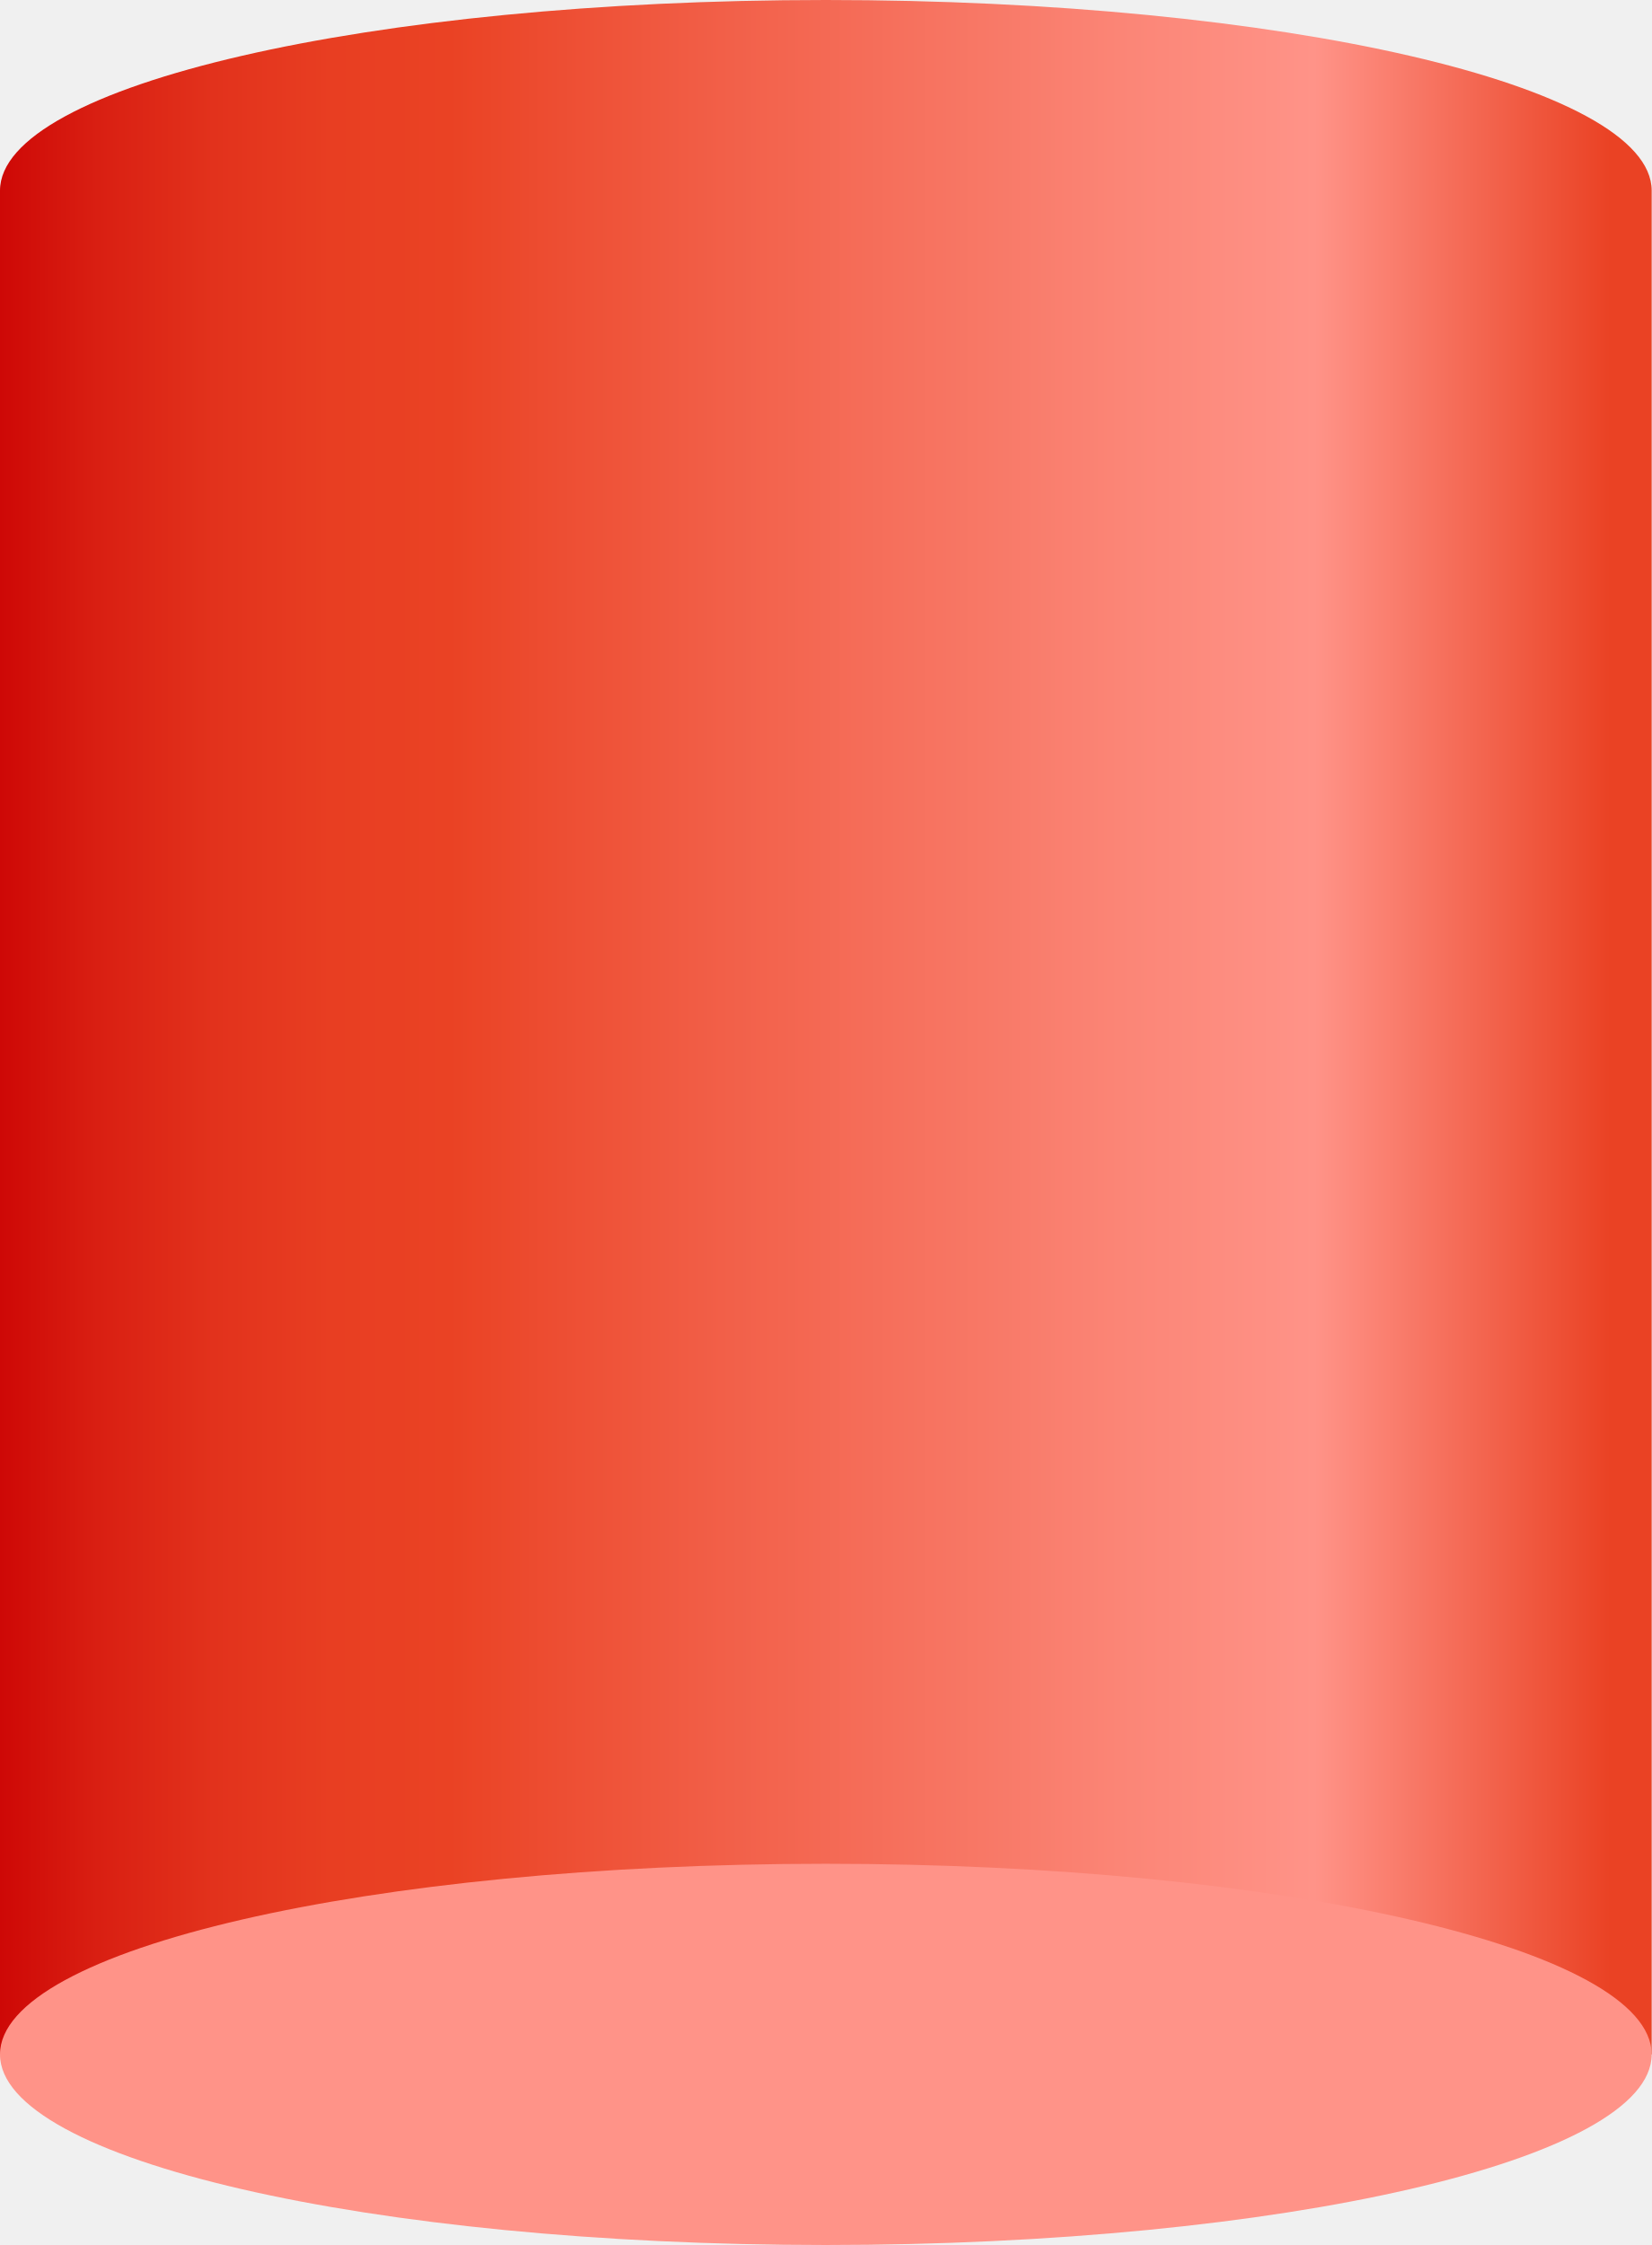
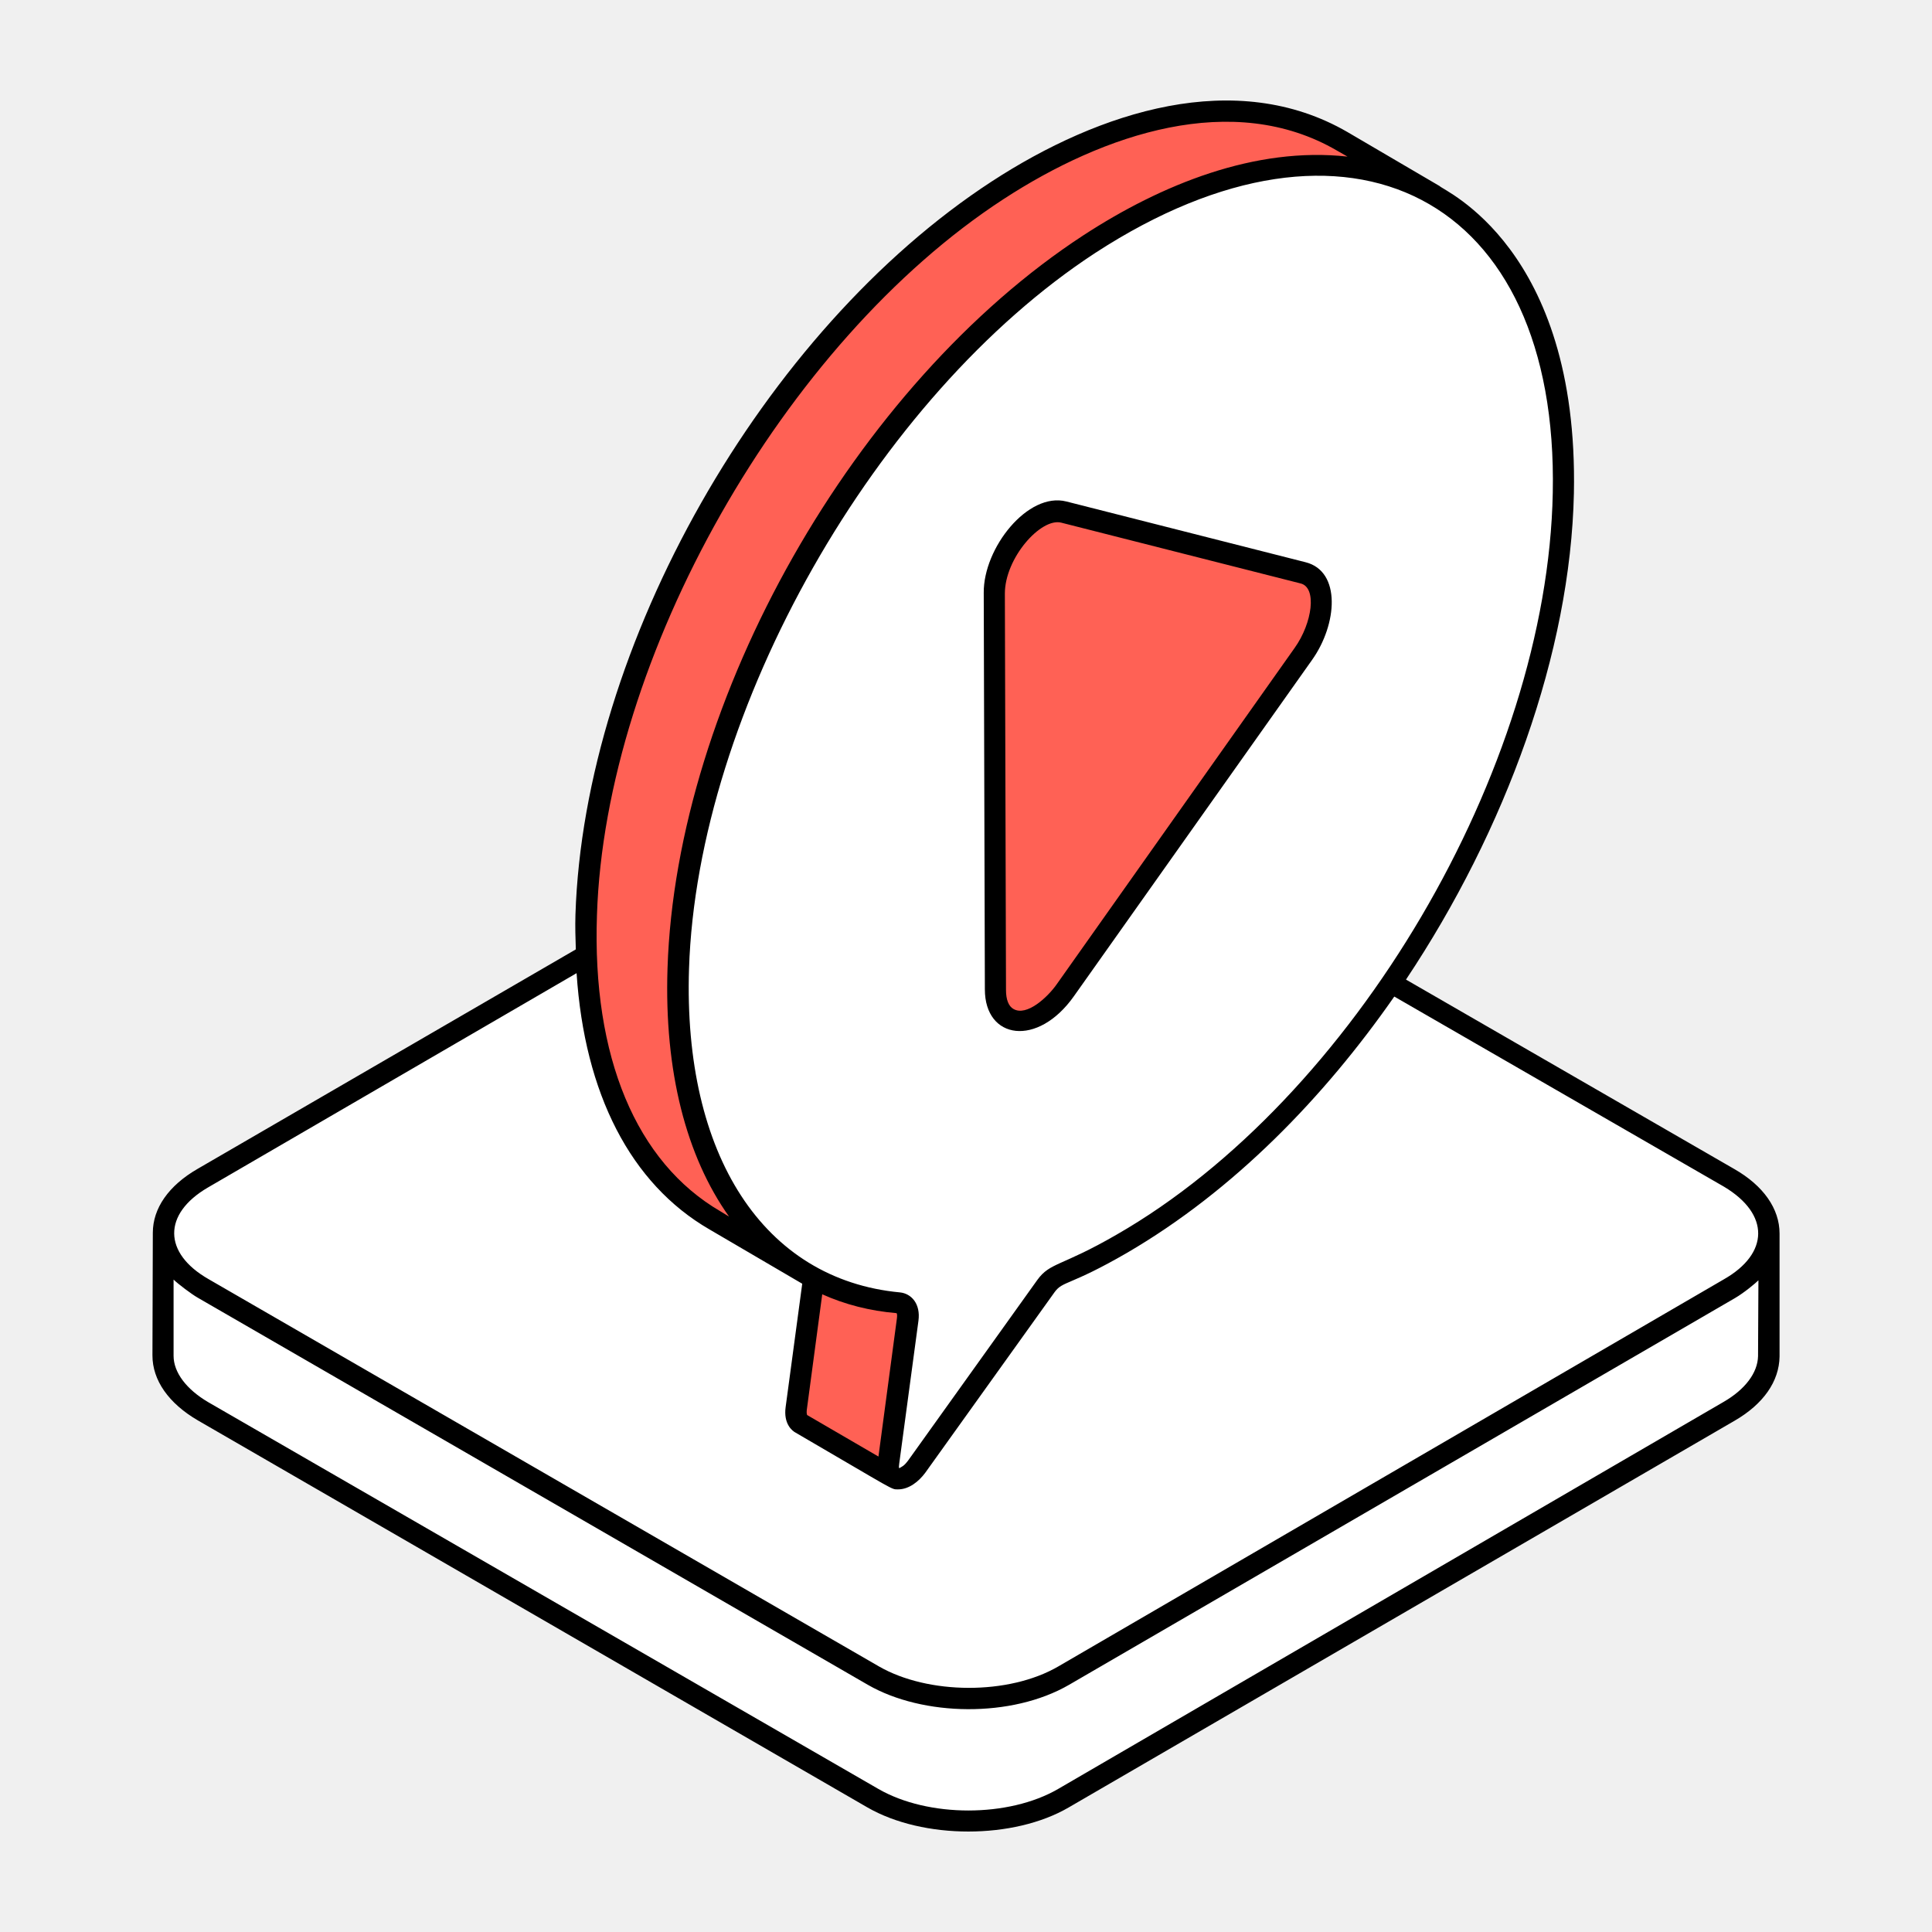
- <svg xmlns="http://www.w3.org/2000/svg" width="599.27" height="814.388" viewBox="0 0 599.27 814.388">
-   <defs>
-     <style>
-       .cls-1 {
-         fill: url(#linear-gradient);
-       }
- 
-       .cls-2 {
-         fill: url(#linear-gradient-2);
-       }
-     </style>
-     <linearGradient id="linear-gradient" x1="2719.615" y1="-1734.906" x2="3318.885" y2="-1734.906" gradientTransform="translate(3318.885 -1362.284) rotate(180)" gradientUnits="userSpaceOnUse">
-       <stop offset="0.025" stop-color="#ea4224" />
-       <stop offset="0.204" stop-color="#ff9388" />
-       <stop offset="0.322" stop-color="#fb8576" />
-       <stop offset="0.558" stop-color="#f26049" />
-       <stop offset="0.728" stop-color="#ea4224" />
-       <stop offset="0.8" stop-color="#e83e22" />
-       <stop offset="0.871" stop-color="#e2321c" />
-       <stop offset="0.941" stop-color="#d91f12" />
-       <stop offset="1" stop-color="#ce0806" />
-     </linearGradient>
-     <linearGradient id="linear-gradient-2" x1="3019.25" y1="-2038.38" x2="3019.25" y2="-2176.672" gradientTransform="translate(3318.885 -1362.284) rotate(180)" gradientUnits="userSpaceOnUse">
-       <stop offset="0.084" stop-color="#ff9388" />
-       <stop offset="0.886" stop-color="#ff9388" />
-       <stop offset="1" stop-color="#ff9388" />
-     </linearGradient>
-   </defs>
-   <g id="Layer_2" data-name="Layer 2">
-     <g id="Layer_1-2" data-name="Layer 1">
+ <svg xmlns="http://www.w3.org/2000/svg" version="1.1" id="Layer_1" x="0px" y="0px" viewBox="0 0 512 512" style="enable-background:new 0 0 512 512;" xml:space="preserve">
+   <style type="text/css">
+ 	.st0{fill:#FFFFFF;}
+ 	.st1{fill:#FCCE0E;}
+ 	.st2{fill:#FF6155;}
+ </style>
+   <g id="_x34_9_Video_Chat">
+     <g>
      <g>
-         <path class="cls-1" d="M599.27,745.243V69.147C599.27,30.953,465.117,0,299.635,0,134.154,0,0,30.953,0,69.147V745.243Z" />
-         <path class="cls-2" d="M0,745.243c0-38.191,134.154-69.147,299.635-69.147,165.482,0,299.635,30.957,299.635,69.147,0,38.187-134.153,69.144-299.635,69.144C134.154,814.388,0,783.431,0,745.243Z" />
+         <g>
+           <g>
+             <path class="st0" d="M468.7,326.9v32.5c-0.1,5.2-3.6,10.5-10.5,14.5L281.8,476.5c-13.9,8.1-36.5,8.1-50.5,0L53.8,374.1       c-7-4.1-10.6-9.4-10.6-14.7l0.1-32.5c0,5.3,3.5,10.7,10.6,14.7L231.4,444c14,8.1,36.5,8.1,50.5,0l176.5-102.5       C465.3,337.5,468.7,332.2,468.7,326.9L468.7,326.9z" />
+           </g>
+         </g>
+         <g>
+           <g>
+             <path class="st0" d="M458.2,312.2c14,8.1,14,21.2,0.1,29.3L281.9,444c-13.9,8.1-36.5,8.1-50.5,0L53.9,341.5       c-14-8.1-14.1-21.1-0.2-29.2l176.5-102.5c13.9-8.1,36.5-8.1,50.5,0L458.2,312.2z" />
+           </g>
+         </g>
+         <path class="st1" d="M257,325.8l-42.2,5.6c1.1,0.6,1.6,2.1,1.4,4l-5.1,37.9c-0.3,2.1,0.3,3.4,1.3,4l24.4,14.3     c22.3-15.6,17.3-47.5,21.6-61.8C258.6,327.9,258.1,326.4,257,325.8L257,325.8z" />
+         <path class="st1" d="M355.7,37.4c-28.4-16.5-63.7-5-91.3,13c-59.4,38.8-106.8,122.2-109.1,192c-1.3,40.1,12,68.2,34.1,81.1     l24.4,14.3c47.8-41,81.5-90.7,28.8-109c-66-23,19.2-57.9,78.6-96.7c2.6-1.7,5.7-6.9,7.8-4.8c36.5,36.7,31.8-57.6,51-75.5     L355.7,37.4z" />
+         <path class="st0" d="M414.3,130.6c-1.4,72.7-52.9,162-117,199c-14.9,8.6-17.3,7.3-20.1,11.2L243,388.7c-3.5,4.9-8.2,4.1-7.5-1.1     l5.1-37.9c0.3-2.5-0.6-4.2-2.4-4.4c-36.2-3.4-60.1-35.5-58.4-88.7c2.3-69.8,49.6-153.2,109.1-192     C358.6,19.2,415.9,50.9,414.3,130.6z" />
+         <path class="st1" d="M281.9,135.7l63.4,16.1c6.5,1.6,6.5,12.5,0.1,21.6l-63.1,89.1c-7.8,11-18.5,10.6-18.5-0.2l-0.3-105.1     C263.4,146.7,273.9,133.6,281.9,135.7L281.9,135.7z" />
+         <g>
+           <g>
+             <path class="st0" d="M468.7,327v32.5c-0.1,5.2-3.6,10.5-10.5,14.5L281.8,476.6c-13.9,8.1-36.5,8.1-50.5,0L53.8,374.1       c-7-4.1-10.6-9.4-10.6-14.7l0.1-32.5c0,5.3,3.5,10.7,10.6,14.7l177.5,102.5c14,8.1,36.5,8.1,50.5,0l176.5-102.5       C465.3,337.5,468.7,332.2,468.7,327L468.7,327z" />
+           </g>
+         </g>
+         <g>
+           <g>
+             <path class="st0" d="M458.2,312.3c14,8.1,14,21.2,0.1,29.3L281.9,444.1c-13.9,8.1-36.5,8.1-50.5,0L53.9,341.6       c-14-8.1-14.1-21.1-0.2-29.2l176.5-102.5c13.9-8.1,36.5-8.1,50.5,0L458.2,312.3z" />
+           </g>
+         </g>
+         <path class="st2" d="M257,325.9l-42.2,5.6c1.1,0.6,1.6,2.1,1.4,4l-5.1,37.9c-0.3,2.1,0.3,3.4,1.3,4l24.4,14.3     c22.3-15.6,17.3-47.5,21.6-61.8C258.6,327.9,258.1,326.5,257,325.9L257,325.9z" />
+         <path class="st2" d="M355.7,37.5c-28.4-16.5-63.7-5-91.3,13c-59.4,38.8-106.8,122.2-109.1,192c-1.3,40.1,12,68.2,34.1,81     l24.4,14.3c47.8-41,81.5-90.7,28.8-109c-66-23,19.2-57.9,78.6-96.7c2.6-1.7,5.7-6.9,7.8-4.8c36.5,36.7,31.8-57.6,51-75.5     L355.7,37.5z" />
+         <path class="st0" d="M414.3,130.7c-1.4,72.7-52.9,162-117,199c-14.9,8.6-17.3,7.3-20.1,11.2L243,388.7c-3.5,4.9-8.2,4.1-7.5-1.1     l5.1-37.9c0.3-2.5-0.6-4.2-2.4-4.4c-36.2-3.4-60.1-35.5-58.4-88.7c2.3-69.8,49.6-153.2,109.1-192     C358.6,19.2,415.9,51,414.3,130.7L414.3,130.7z" />
+         <path class="st2" d="M281.9,135.7l63.4,16.1c6.5,1.6,6.5,12.5,0.1,21.6l-63.1,89.1c-7.8,11-18.5,10.6-18.5-0.2l-0.3-105.1     C263.4,146.7,273.9,133.7,281.9,135.7L281.9,135.7z" />
+       </g>
+       <g>
+         <path d="M459.6,309.8l-87-50.2c26.4-39.6,43.6-86.6,44.5-128.9c1.3-65.2-34.7-80.2-35.6-81.4L357.1,35c0,0,0,0,0,0     c-29.5-17.1-65.6-5.6-94.3,13.1c-60.6,39.5-108,123-110.3,194.3c-0.1,3.2,0,6.2,0.1,9.2L52.3,309.8c-7.6,4.4-11.8,10.4-11.8,16.9     h0v0v0l-0.1,32.5c0,6.6,4.3,12.7,12,17.2L229.9,479c14.8,8.5,38.7,8.5,53.3,0l176.5-102.5c7.6-4.4,11.8-10.4,11.9-17     c0-8.2,0-24.5,0-32.6C471.6,320.3,467.3,314.2,459.6,309.8L459.6,309.8z M411.5,130.6c-1.4,73.3-53,160.7-115.6,196.6     c-14.7,8.5-17.6,7.3-21,12L240.7,387c-1.2,1.6-1.6,1.6-2.4,2.1c-0.1-0.2-0.1-0.6,0-1.2l5.1-37.9c0.6-4.5-1.9-7.2-4.9-7.5     c-36.1-3.4-57.5-36.3-55.9-85.8C184.8,188.3,232.1,105,290.3,67C357.5,23.3,413.1,52.1,411.5,130.6L411.5,130.6z M237.7,349.3     l-4.9,36.7l-18.9-11c0,0-0.2-0.4-0.1-1.3l4.1-30.7c6,2.7,12.6,4.4,19.7,5C237.7,348.1,237.8,348.5,237.7,349.3L237.7,349.3z      M265.9,52.8c26.7-17.4,60.9-28.9,88.4-12.9l2.8,1.6c-24.5-2.7-49.3,7.4-69.9,20.8c-60.6,39.5-108,123-110.3,194.3     c-0.9,27.4,5,49.9,16.3,65.8l-2.3-1.4c-22.3-13-34-40.9-32.7-78.5C160.4,174.1,207.7,90.7,265.9,52.8L265.9,52.8z M465.9,359.4     c-0.1,4.4-3.4,8.8-9.1,12.1L280.4,474.1c-13.1,7.6-34.4,7.6-47.6,0L55.2,371.6c-5.8-3.4-9.2-7.9-9.2-12.3l0-20.2     c1.1,1.1,4.8,3.9,6.4,4.8L230,446.5c14.6,8.4,38.1,8.8,53.3,0l176.5-102.5c2.4-1.4,5.4-3.9,6.2-4.7L465.9,359.4z M456.9,339     L280.5,441.6c-13.2,7.7-34.6,7.5-47.6,0L55.3,339c-12.1-6.9-12.2-17.3-0.2-24.3l97.7-56.8c2.1,31.9,14.3,55.8,35.2,67.9     c0.5,0.3,24.1,14.1,24.6,14.4l-4.4,32.7c-0.6,4.4,1.7,6.3,2.7,6.8c26.8,15.6,25.2,15,27.1,15c2.9,0,5.5-2.1,7.2-4.4l34.3-47.9     c2.2-3,4-1.6,19.2-10.4c28.3-16.5,52.2-41.2,70.8-67.9l87.4,50.4C469.1,321.8,468.8,332.2,456.9,339L456.9,339z" />
+         <path d="M346,149l-63.4-16.1c-10.2-2.6-22,12.3-21.9,24.2l0.3,105.1c0,13.3,14,15.4,23.6,1.8l63.1-89.1     C354.4,165.5,355.5,151.4,346,149L346,149z M343.1,171.7L280,260.9c-2.4,3.4-7.9,8.5-11.4,6.5c-1.3-0.7-2-2.5-2-5l-0.3-105.1     c0-9.4,9.5-20.1,14.9-18.8l63.4,16.1C349.1,155.6,347.8,165.1,343.1,171.7L343.1,171.7z" />
      </g>
    </g>
  </g>
+   <g id="Layer_1_1_">
+ </g>
</svg>
